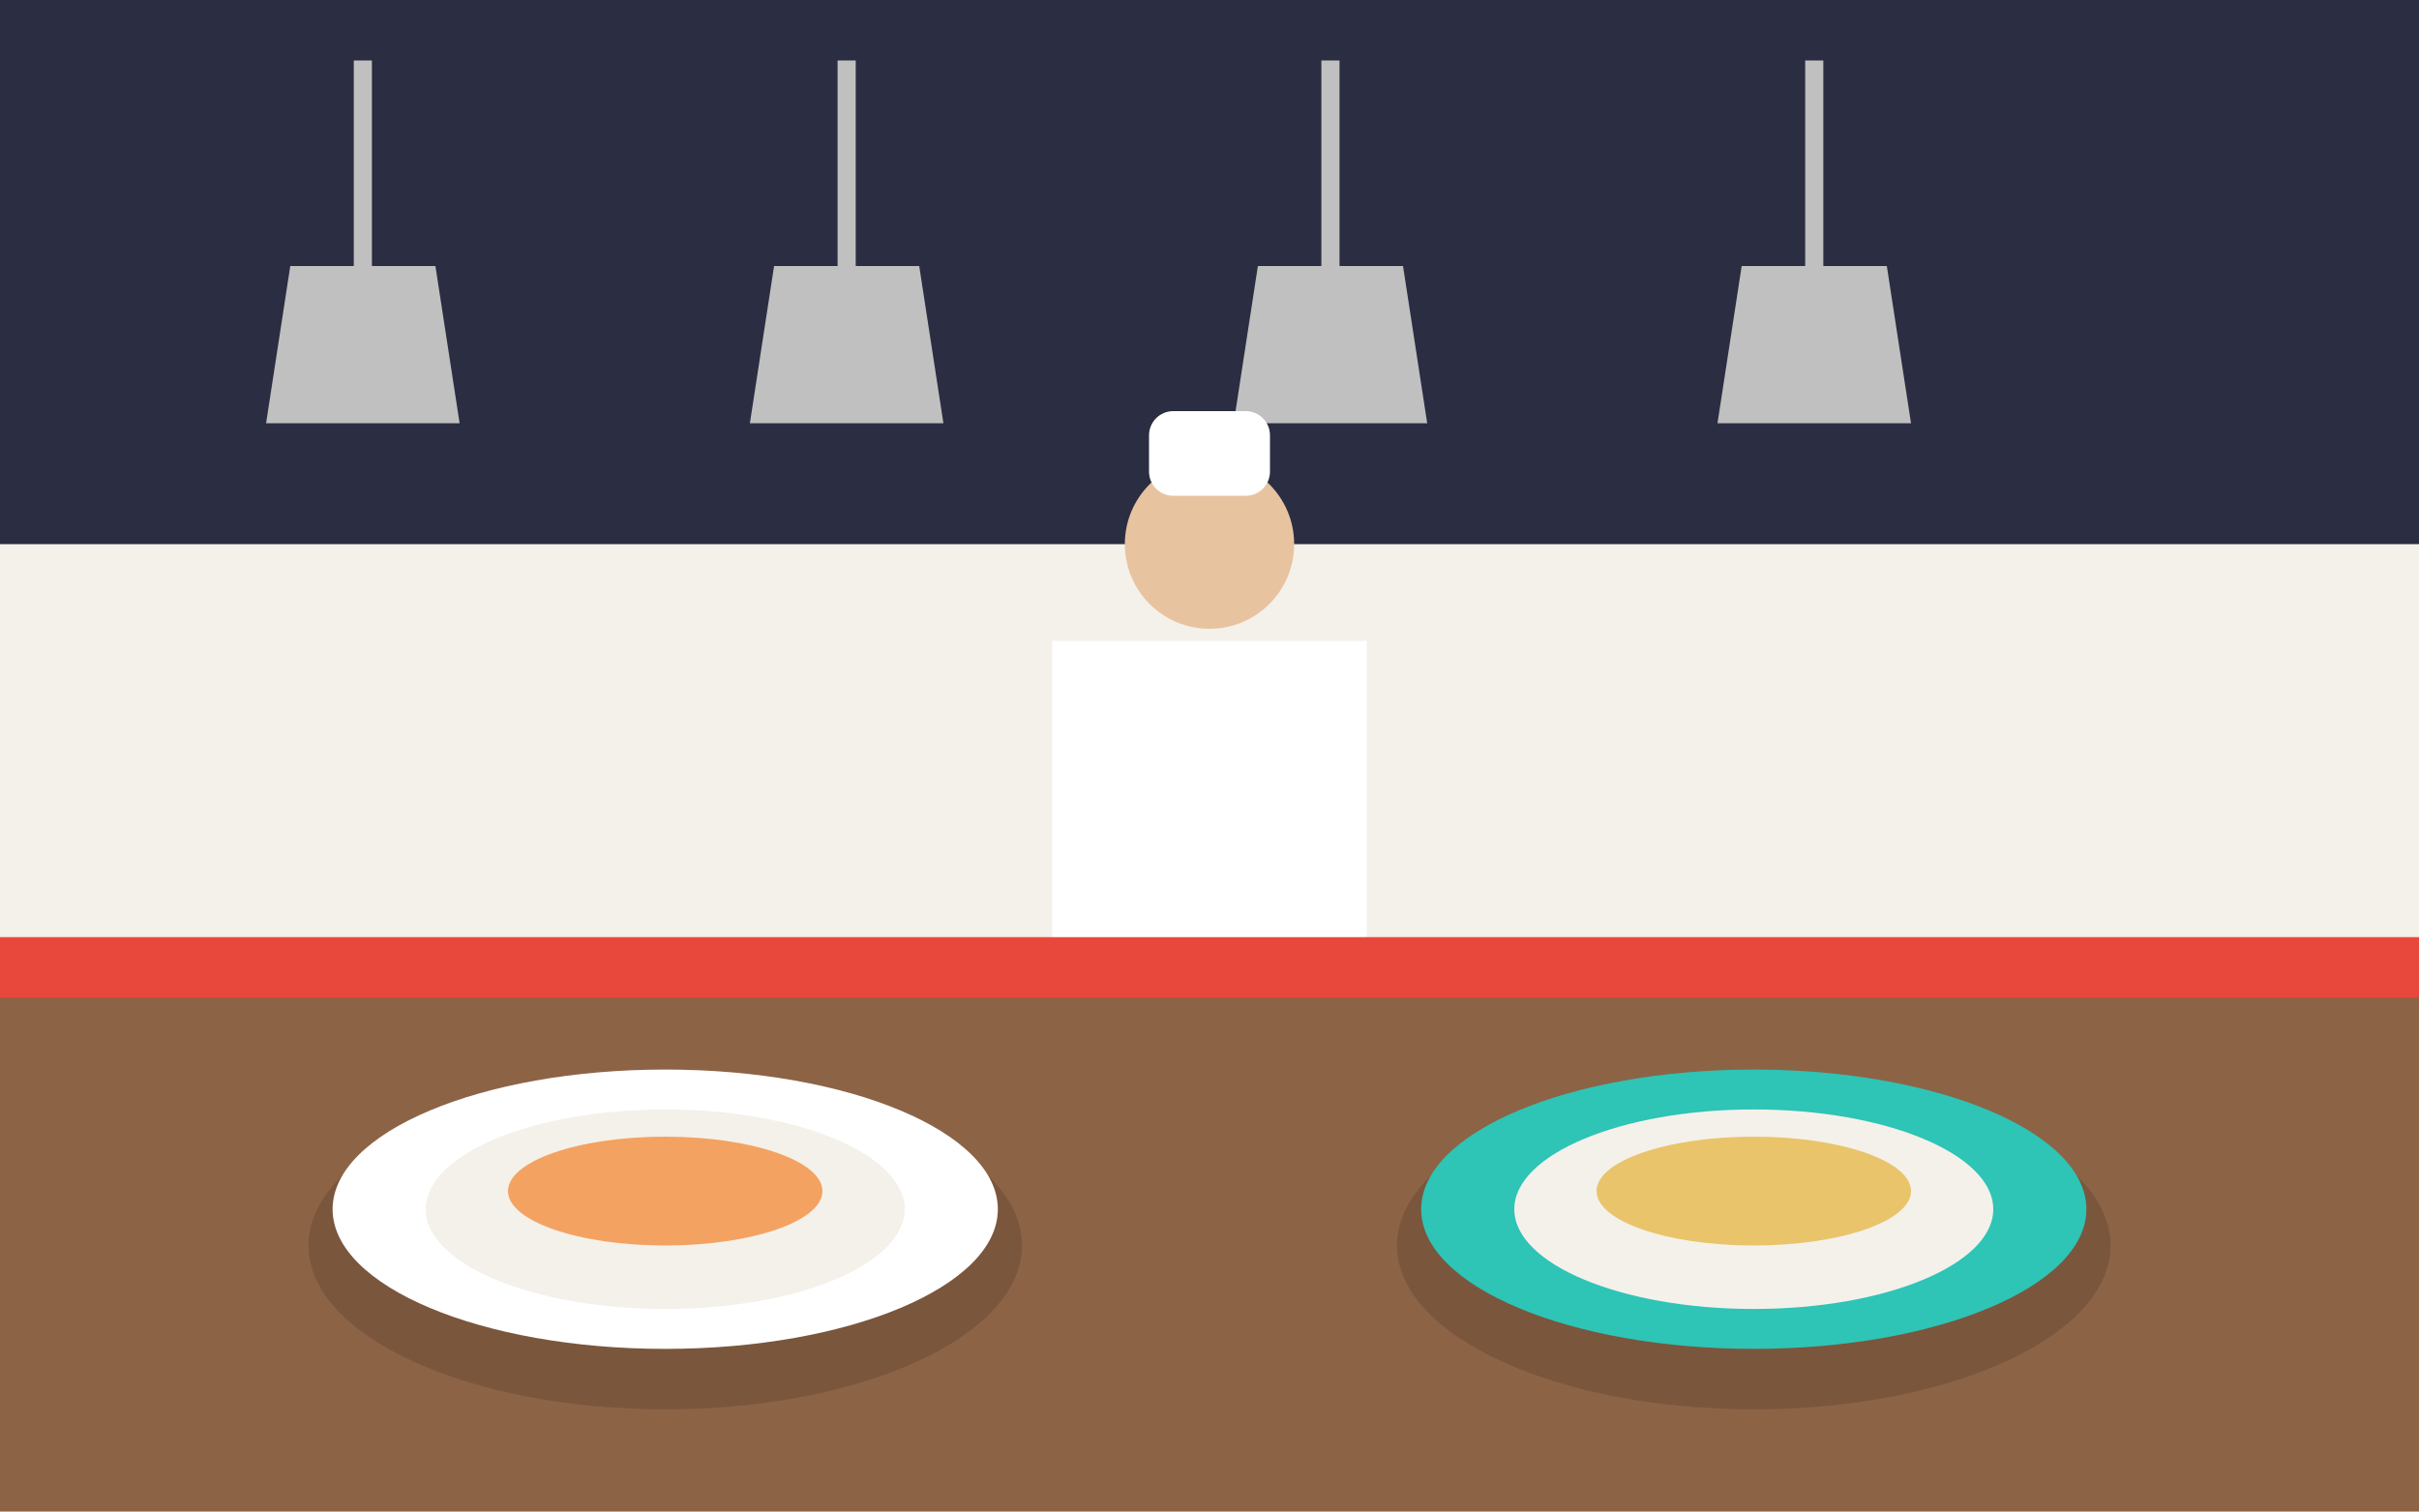
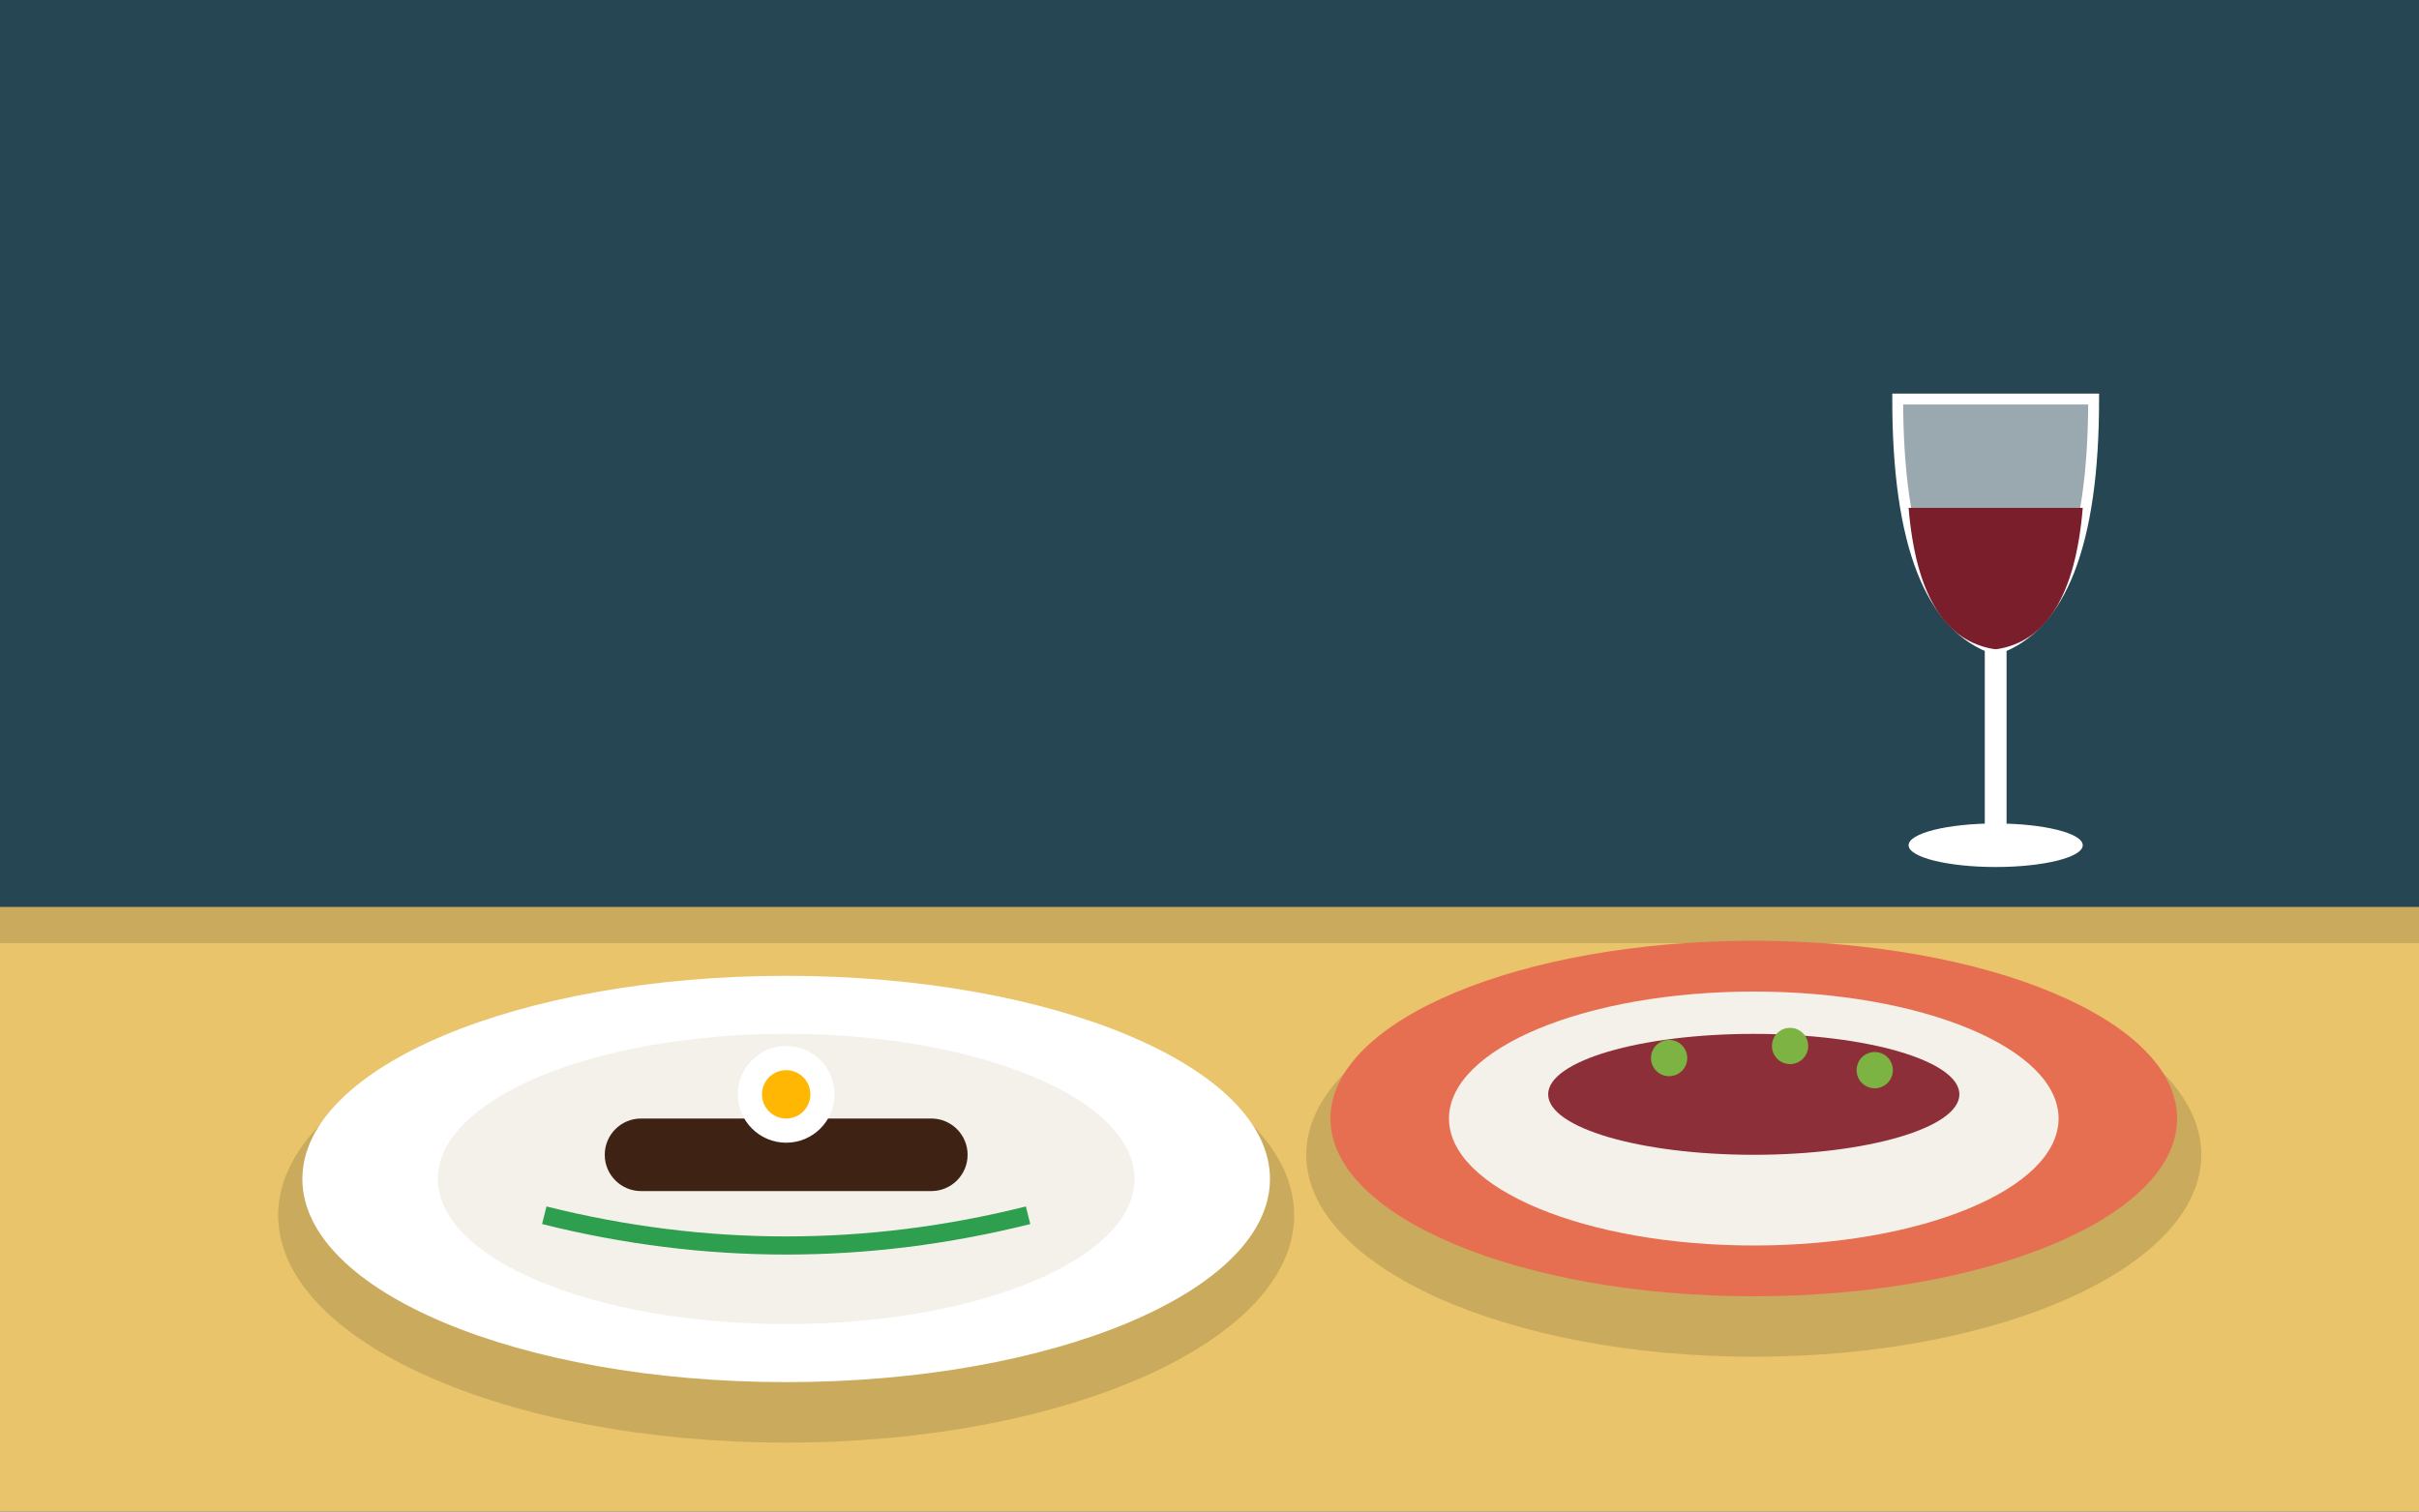
<svg xmlns="http://www.w3.org/2000/svg" viewBox="0 0 400 250" preserveAspectRatio="xMidYMid slice">
  <rect width="400" height="250" fill="#FFF" />
-   <rect width="400" height="250" fill="#F4F1EA" />
-   <rect x="0" y="0" width="400" height="90" fill="#2B2D42" />
-   <g transform="translate(60,70)">
-     <path d="M-16 0 h32 l-4 -26 h-24z" fill="#C0C0C0" />
-     <line x1="0" y1="-26" x2="0" y2="-60" stroke="#C0C0C0" stroke-width="3" />
+   <rect width="400" height="250" fill="#264653" />
+   <rect x="0" y="150" width="400" height="100" fill="#E9C46A" />
+   <rect x="0" y="150" width="400" height="6" fill="#00000022" />
+   <g transform="translate(130,195)">
+     <ellipse cx="0" cy="6" rx="84" ry="37.6" fill="#00000022" />
+     <ellipse cx="0" cy="0" rx="80" ry="33.6" fill="#FFFFFF" />
+     <ellipse cx="0" cy="0" rx="57.6" ry="24.0" fill="#F4F1EA" />
+     <rect x="-30" y="-10" width="60" height="12" rx="6" fill="#3E2214" />
+     <circle cx="0" cy="-14" r="8" fill="#fff" />
+     <circle cx="0" cy="-14" r="4" fill="#FFB703" />
+     <path d="M-40 6 q40 10 80 0" stroke="#2E9E4F" stroke-width="3" fill="none" />
  </g>
-   <g transform="translate(140,70)">
-     <path d="M-16 0 h32 l-4 -26 h-24z" fill="#C0C0C0" />
-     <line x1="0" y1="-26" x2="0" y2="-60" stroke="#C0C0C0" stroke-width="3" />
+   <g transform="translate(290,185)">
+     <ellipse cx="0" cy="6" rx="74" ry="33.4" fill="#00000022" />
+     <ellipse cx="0" cy="0" rx="70" ry="29.4" fill="#E76F51" />
+     <ellipse cx="0" cy="0" rx="50.4" ry="21.0" fill="#F4F1EA" />
+     <ellipse cx="0" cy="-4" rx="34" ry="10" fill="#8C2F39" />
+     <g fill="#7CB342">
+       <circle cx="-14" cy="-10" r="3" />
+       <circle cx="6" cy="-12" r="3" />
+       <circle cx="20" cy="-8" r="3" />
+     </g>
  </g>
-   <g transform="translate(220,70)">
-     <path d="M-16 0 h32 l-4 -26 h-24z" fill="#C0C0C0" />
-     <line x1="0" y1="-26" x2="0" y2="-60" stroke="#C0C0C0" stroke-width="3" />
-   </g>
-   <g transform="translate(300,70)">
-     <path d="M-16 0 h32 l-4 -26 h-24z" fill="#C0C0C0" />
-     <line x1="0" y1="-26" x2="0" y2="-60" stroke="#C0C0C0" stroke-width="3" />
-   </g>
-   <g transform="translate(200,120)">
-     <circle cx="0" cy="-30" r="14" fill="#E8C3A0" />
-     <rect x="-10" y="-52" width="20" height="14" rx="4" fill="#fff" />
-     <path d="M-26 -14 h52 v50 h-52z" fill="#fff" />
-   </g>
-   <rect x="0" y="160" width="400" height="90" fill="#8D6346" />
-   <rect x="0" y="155" width="400" height="10" fill="#E8483B" />
-   <g transform="translate(110,200)">
-     <ellipse cx="0" cy="6" rx="59" ry="27.1" fill="#00000022" />
-     <ellipse cx="0" cy="0" rx="55" ry="23.1" fill="#FFFFFF" />
-     <ellipse cx="0" cy="0" rx="39.6" ry="16.5" fill="#F4F1EA" />
-     <ellipse cx="0" cy="-3" rx="26" ry="9" fill="#F4A261" />
-   </g>
-   <g transform="translate(290,200)">
-     <ellipse cx="0" cy="6" rx="59" ry="27.1" fill="#00000022" />
-     <ellipse cx="0" cy="0" rx="55" ry="23.1" fill="#2EC4B6" />
-     <ellipse cx="0" cy="0" rx="39.6" ry="16.5" fill="#F4F1EA" />
-     <ellipse cx="0" cy="-3" rx="26" ry="9" fill="#E9C46A" />
+   <g transform="translate(330,120) scale(0.9)">
+     <path d="M-18 -60 h36 q0 40 -18 46 q-18 -6 -18 -46z" fill="#ffffff88" stroke="#fff" stroke-width="2" />
+     <path d="M-16 -40 h32 q-2 24 -16 26 q-14 -2 -16 -26z" fill="#7B1E2B" />
+     <rect x="-2" y="-14" width="4" height="34" fill="#fff" />
+     <ellipse cx="0" cy="22" rx="16" ry="4" fill="#fff" />
  </g>
</svg>
